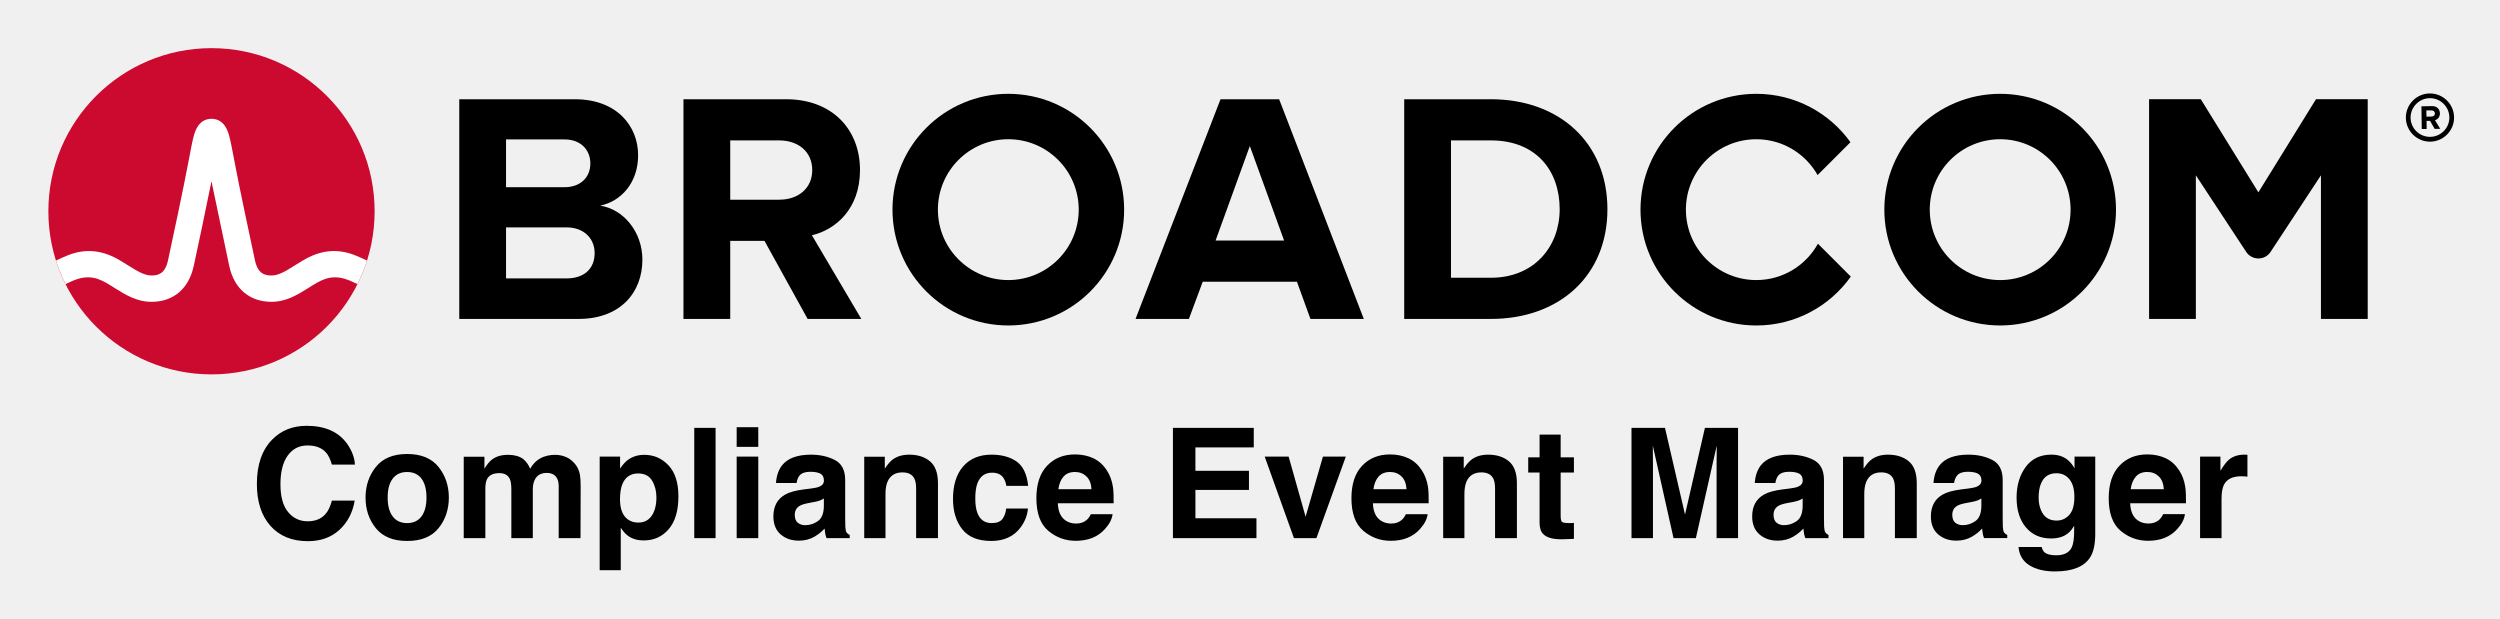
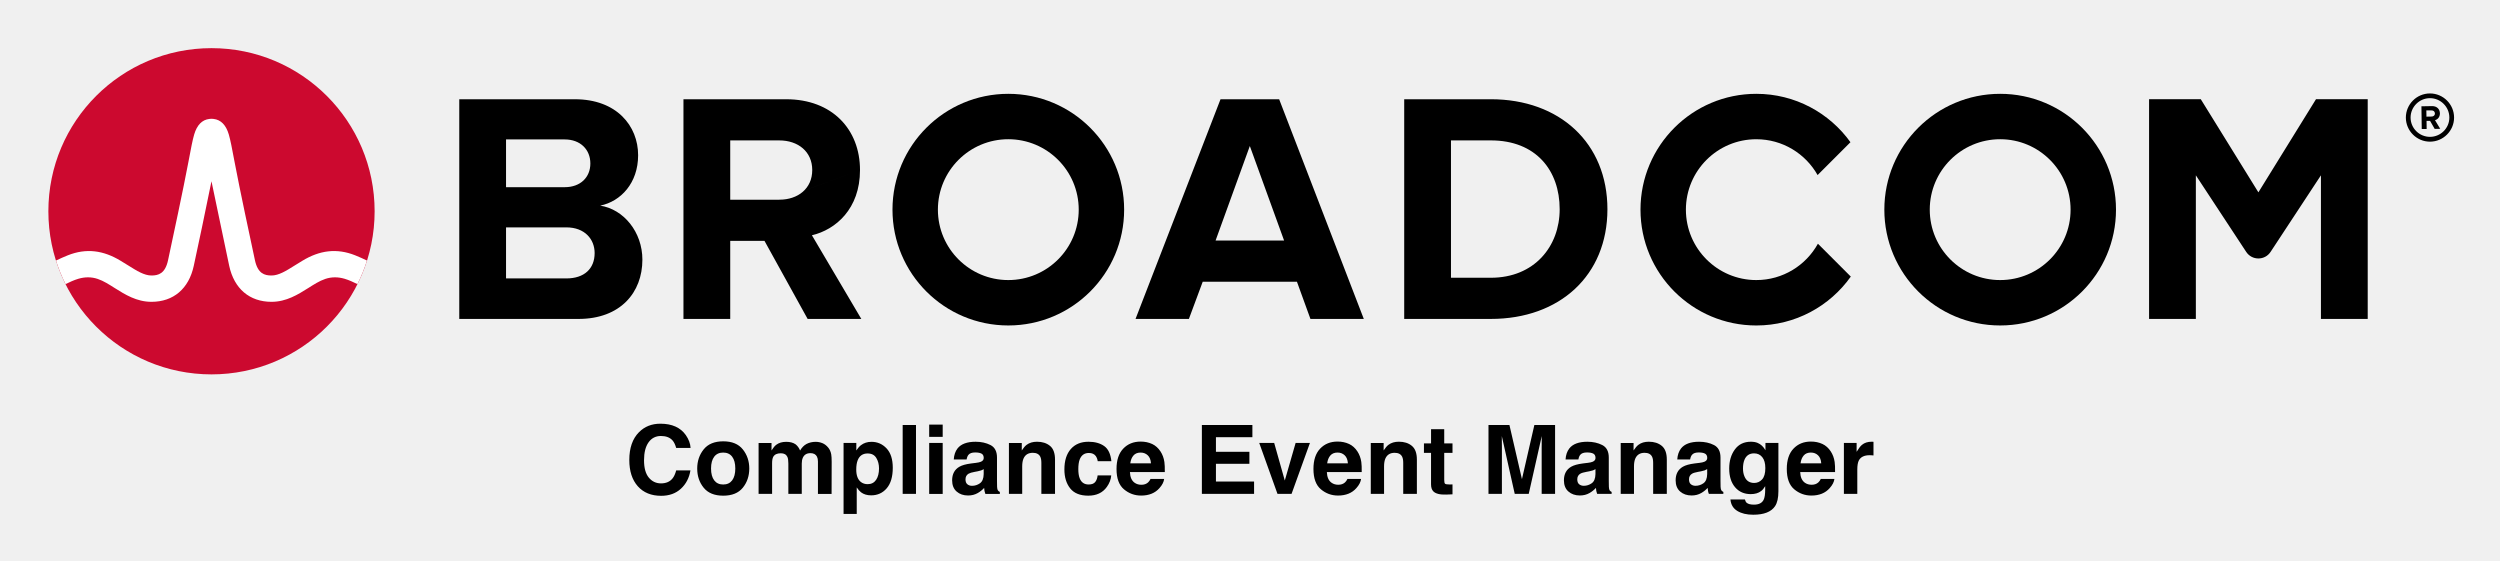
- <svg xmlns="http://www.w3.org/2000/svg" xmlns:xlink="http://www.w3.org/1999/xlink" role="img" viewBox="-4.53 -4.53 248.82 61.57">
+ <svg xmlns="http://www.w3.org/2000/svg" xmlns:xlink="http://www.w3.org/1999/xlink" role="img" viewBox="-4.53 -4.53 248.82 55.82">
  <path d="M237.32 9.09c-1.06 0-1.93-.86-1.93-1.92s.87-1.93 1.93-1.93 1.93.87 1.93 1.93-.87 1.92-1.93 1.92m0-4.32c-1.32 0-2.4 1.08-2.4 2.4 0 1.32 1.08 2.4 2.4 2.4 1.32 0 2.4-1.08 2.4-2.4 0-1.32-1.08-2.4-2.4-2.4" />
  <path d="M237.48 7.07l-.51.01-.01-.62h.51c.19-.01.34.11.34.3.01.19-.14.31-.33.31m.83-.32c-.01-.42-.3-.72-.77-.72l-1.07.02.03 2.26h.49l-.01-.81h.35l.46.8.55-.01-.52-.86c.24-.06.49-.28.49-.68M51.834 23.18h-5.999V9.347h5.835c1.574 0 2.557 1.016 2.557 2.393 0 1.377-.983 2.36-2.557 2.36H45v4h6.834c1.836 0 2.819 1.18 2.819 2.556 0 1.574-1.049 2.525-2.819 2.525m3.376-7.245c2.066-.426 3.771-2.262 3.771-5.015 0-2.918-2.131-5.573-6.295-5.573h-11.506v21.865h11.867c4.163 0 6.359-2.623 6.359-5.901 0-2.754-1.868-5.015-4.196-5.376m17.823-.59H68v4.098h3.558l4.294 7.769h5.343l-4.917-8.327c2.361-.557 4.786-2.622 4.786-6.49m0 0c0-4.065-2.786-7.048-7.343-7.048h-10.228v21.865h4.655V9.445h4.885c1.869 0 3.278 1.114 3.278 2.95s-1.409 2.95-3.278 2.95m43.421 4.065l3.409-9.408 3.41 9.408zm.492-14.063l-8.458 21.865h5.31l1.377-3.704h9.376l1.344 3.704h5.311l-8.425-21.865zm26.904 17.767h-3.967v-13.67h3.967c4.491 0 6.851 2.983 6.851 6.852 0 3.704-2.524 6.818-6.851 6.818m0-17.767h-8.622v21.865h8.622c6.851 0 11.604-4.327 11.604-10.916s-4.753-10.949-11.604-10.949m82.127-.004l-5.734 9.27-5.734-9.27h-5.146v21.869h4.656v-14.293l5.012 7.622c.574.871 1.851.871 2.424 0l5.013-7.622v14.293h4.656V5.343z" />
  <path id="a" d="M95.825 23.344c-3.871 0-7.008-3.138-7.008-7.008 0-3.871 3.137-7.009 7.008-7.009 3.87 0 7.008 3.138 7.008 7.009 0 3.87-3.138 7.008-7.008 7.008m0-18.536c-6.367 0-11.528 5.161-11.528 11.528 0 6.366 5.161 11.527 11.528 11.527 6.366 0 11.528-5.161 11.528-11.527 0-6.367-5.162-11.528-11.528-11.528" />
  <path d="M176.404 19.727c-1.195 2.156-3.492 3.617-6.132 3.617-3.87 0-7.008-3.138-7.008-7.008 0-3.871 3.138-7.008 7.008-7.008 2.618 0 4.897 1.438 6.1 3.565l3.27-3.269c-2.092-2.915-5.508-4.816-9.37-4.816-6.367 0-11.527 5.161-11.527 11.528 0 6.366 5.16 11.528 11.527 11.528 3.883 0 7.316-1.922 9.404-4.865z" />
  <use transform="translate(98.718)" xlink:href="#a" />
  <ellipse cx="16.52" cy="16.497" fill="#cc092f" rx="16.236" ry="16.235" />
  <path fill="#fff" d="M30.825 20.883c-1.857-.74-3.557-.492-5.261.541 0 0-.621.379-.807.496-.794.498-1.543.97-2.263.97-.687 0-1.363-.184-1.649-1.513-.446-2.073-1.534-7.167-2.009-9.69-.279-1.483-.432-2.282-.591-2.825-.28-.954-.792-1.473-1.519-1.556 0 0-.114-.016-.207-.016-.092 0-.218.018-.218.018-.72.086-1.229.605-1.507 1.554-.159.543-.312 1.342-.591 2.825-.475 2.523-1.563 7.617-2.009 9.69-.286 1.329-.962 1.513-1.649 1.513-.72 0-1.469-.472-2.263-.97-.186-.117-.808-.496-.808-.496-1.703-1.033-3.404-1.281-5.26-.541-.401.16-.796.339-1.172.52.257.806.577 1.599.95 2.344.411-.202.842-.402 1.282-.532.634-.187 1.284-.197 1.914.014.612.205 1.157.568 1.7.909 1.023.643 2.182 1.372 3.657 1.372 2.186 0 3.72-1.305 4.21-3.581.38-1.764 1.222-5.702 1.763-8.418 0 0 1.386 6.654 1.765 8.418.49 2.276 2.025 3.581 4.211 3.581 1.475 0 2.634-.729 3.657-1.372.543-.341 1.088-.704 1.7-.909.629-.211 1.28-.201 1.914-.014.44.13.87.331 1.281.533.374-.745.693-1.539.95-2.345-.376-.181-.77-.36-1.171-.52" />
-   <path d="M22.577 39.204c-1.027 1.035-1.541 2.513-1.541 4.427 0 1.772.453 3.167 1.355 4.183.904 1.012 2.145 1.518 3.722 1.518 1.274 0 2.32-.375 3.137-1.124.815-.747 1.323-1.721 1.522-2.917h-2.269c-.155.565-.347.991-.582 1.272-.421.527-1.033.79-1.838.79-.783 0-1.431-.307-1.939-.919-.508-.614-.762-1.535-.762-2.765s.241-2.183.722-2.854c.481-.673 1.139-1.01 1.973-1.01.817 0 1.435.239 1.852.716.233.267.423.665.574 1.19h2.291c-.034-.684-.288-1.365-.758-2.047-.853-1.209-2.204-1.814-4.05-1.814-1.378 0-2.515.451-3.408 1.355zm3.343-1.482zm11.497 9.148c-.332.44-.809.663-1.429.663-.62 0-1.097-.222-1.431-.663-.337-.442-.504-1.069-.504-1.884 0-.813.167-1.44.504-1.88.334-.438.811-.658 1.431-.658.62 0 1.097.22 1.429.658.332.44.5 1.067.5 1.88 0 .815-.167 1.442-.5 1.884zm1.698 1.171c.684-.845 1.027-1.863 1.027-3.055 0-1.171-.343-2.185-1.027-3.044-.686-.857-1.725-1.287-3.118-1.287-1.395 0-2.435.43-3.118 1.287-.686.86-1.027 1.874-1.027 3.044 0 1.192.341 2.21 1.027 3.055.684.847 1.723 1.27 3.118 1.27 1.393 0 2.432-.423 3.118-1.27zm-3.118-7.342zm15.784.246c-.347-.138-.699-.207-1.056-.207-.536 0-1.023.11-1.459.334-.411.222-.756.574-1.033 1.05-.159-.398-.394-.722-.701-.976-.381-.273-.883-.409-1.503-.409-.654 0-1.188.159-1.6.476-.233.178-.481.478-.745.9v-1.183h-2.06v8.098h2.151v-4.882c0-.442.057-.775.171-.997.207-.392.614-.589 1.219-.589.521 0 .87.197 1.05.589.1.218.148.567.148 1.05v4.829h2.136v-4.829c0-.364.057-.673.171-.931.222-.487.627-.728 1.213-.728.506 0 .853.188 1.042.565.1.197.15.451.15.758v5.165h2.172l.015-5.113c0-.527-.025-.925-.074-1.198-.08-.413-.233-.76-.462-1.042-.284-.347-.597-.591-.946-.73zm8.593 2.367c.286.481.428 1.035.428 1.66 0 .76-.155 1.368-.464 1.823-.311.457-.76.686-1.351.686-.409 0-.76-.112-1.058-.334-.5-.383-.752-1.046-.752-1.988 0-.595.074-1.086.224-1.473.288-.73.815-1.094 1.586-1.094.639 0 1.103.241 1.387.722zm1.63-1.526c-.656-.699-1.459-1.048-2.407-1.048-.65 0-1.211.18-1.683.542-.258.203-.5.483-.728.834V40.914h-2.032v11.305h2.098v-4.228c.224.343.453.603.686.783.426.322.963.483 1.607.483 1.012 0 1.84-.375 2.483-1.124.641-.749.963-1.838.963-3.267 0-1.355-.328-2.382-.987-3.082zm4.685 7.242v-10.97h-2.121v10.97zm4.251-9.08v-1.958h-2.151v1.958zm-2.151.967v8.112h2.151V40.914zm8.678 4.168v.79c-.015.709-.214 1.198-.599 1.465-.385.269-.804.402-1.262.402-.288 0-.531-.08-.732-.241-.201-.161-.303-.423-.303-.785 0-.406.165-.707.491-.902.195-.114.514-.21.961-.29l.476-.089c.237-.044.426-.093.561-.144.138-.053.273-.121.406-.205zm-1.287-.991l-.722.089c-.819.106-1.44.279-1.861.523-.768.447-1.154 1.169-1.154 2.166 0 .768.239 1.363.718 1.782.478.419 1.086.629 1.821.629.576 0 1.09-.131 1.548-.396.381-.222.72-.493 1.012-.811.015.184.034.347.059.491.025.144.07.298.133.462h2.308v-.313c-.138-.064-.243-.146-.311-.246-.07-.097-.112-.286-.127-.565-.011-.366-.015-.68-.015-.938v-3.72c0-.978-.345-1.643-1.035-1.996-.69-.351-1.478-.527-2.367-.527-1.363 0-2.327.356-2.888 1.071-.351.457-.55 1.039-.595 1.749h2.047c.049-.313.148-.561.296-.743.21-.25.563-.373 1.065-.373.447 0 .785.064 1.016.188.231.127.345.358.345.69 0 .273-.15.472-.453.601-.169.076-.449.138-.84.186zm.11-3.394zm11.735.682c-.533-.44-1.219-.658-2.058-.658-.671 0-1.224.163-1.66.491-.243.182-.502.483-.775.9v-1.183H81.485v8.098h2.115v-4.391c0-.502.07-.912.207-1.236.269-.61.762-.915 1.482-.915.584 0 .982.207 1.19.625.114.229.171.557.171.982v4.935h2.174v-5.462c0-1.018-.267-1.747-.8-2.185zm-2.839-.682zm10.441 3.127h2.174c-.121-1.156-.504-1.962-1.152-2.42-.646-.455-1.48-.684-2.496-.684-1.196 0-2.134.387-2.813 1.16-.68.775-1.02 1.859-1.02 3.252 0 1.236.309 2.242.923 3.015.616.775 1.575 1.162 2.881 1.162 1.304 0 2.291-.464 2.955-1.393.415-.576.65-1.186.699-1.831h-2.166c-.044.428-.171.775-.379 1.044-.21.267-.561.402-1.058.402-.699 0-1.175-.339-1.429-1.014-.138-.362-.207-.84-.207-1.435 0-.625.07-1.126.207-1.503.265-.709.754-1.065 1.467-1.065.502 0 .87.163 1.109.491.163.243.265.517.305.819zm-1.435-3.127zm7.126 2.21c.269-.307.65-.462 1.141-.462.453 0 .83.146 1.137.436.305.29.474.716.508 1.277h-3.296c.07-.527.239-.942.51-1.251zm2.966-1.831c-.542-.252-1.15-.379-1.825-.379-1.135 0-2.06.375-2.771 1.124-.713.749-1.069 1.827-1.069 3.231 0 1.499.396 2.581 1.183 3.245.79.665 1.7.997 2.733.997 1.249 0 2.223-.396 2.917-1.183.447-.497.696-.987.752-1.467h-2.166c-.114.239-.246.426-.396.559-.273.248-.627.373-1.063.373-.413 0-.764-.102-1.058-.307-.481-.326-.737-.898-.766-1.711h5.553c.011-.701-.013-1.236-.068-1.609-.093-.635-.298-1.192-.616-1.675-.354-.544-.8-.944-1.34-1.198zm-1.675-.379zm17.645-.699v-1.943h-8.045v10.97h8.313v-1.971h-6.074v-2.822h5.328v-1.905h-5.329v-2.329zm-3.967-1.943zm10.852 2.858l-1.725 5.985-1.689-5.985h-2.382l2.909 8.112h2.24l2.926-8.112zm5.534 1.994c.271-.307.652-.462 1.143-.462.451 0 .83.146 1.135.436.305.29.474.716.51 1.277h-3.298c.07-.527.239-.942.51-1.251zm2.966-1.831c-.54-.252-1.15-.379-1.823-.379-1.137 0-2.062.375-2.773 1.124-.711.749-1.067 1.827-1.067 3.231 0 1.499.394 2.581 1.183 3.245.788.665 1.698.997 2.731.997 1.249 0 2.223-.396 2.917-1.183.447-.497.697-.987.752-1.467h-2.166c-.114.239-.246.426-.394.559-.273.248-.629.373-1.065.373-.413 0-.764-.102-1.056-.307-.483-.326-.737-.898-.766-1.711h5.551c.011-.701-.013-1.236-.066-1.609-.095-.635-.301-1.192-.618-1.675-.354-.544-.798-.944-1.34-1.198zm-1.675-.379zm11.682.682c-.533-.44-1.219-.658-2.058-.658-.671 0-1.224.163-1.66.491-.243.182-.502.483-.775.9v-1.183h-2.047v8.098H141.22v-4.391c0-.502.07-.912.207-1.236.269-.61.762-.915 1.482-.915.584 0 .982.207 1.19.625.114.229.171.557.171.982v4.935h2.174v-5.462c0-1.018-.267-1.747-.8-2.185zm-2.839-.682zm4.763 1.802h1.13v4.994c0 .506.119.881.358 1.124.366.381 1.052.555 2.054.521l1.006-.038V47.515a3.515 3.515 0 0 1-.214.013c-.072.002-.14.004-.203.004-.432 0-.69-.042-.775-.125-.085-.08-.127-.288-.127-.62v-4.287h1.319V40.988h-1.319v-2.261h-2.098v2.261h-1.13zm17.586-4.444l-1.979 8.627-1.994-8.627h-3.334v10.97h2.136v-7.42c0-.214-.004-.512-.008-.898-.004-.383-.006-.68-.006-.889l2.06 9.207h2.227l2.075-9.207c0 .21-.002.506-.006.889-.004.385-.008.684-.008.898v7.42h2.136v-10.97zm9.728 7.026v.79c-.015.709-.214 1.198-.599 1.465-.385.269-.804.402-1.262.402-.288 0-.531-.08-.732-.241-.201-.161-.303-.423-.303-.785 0-.406.165-.707.491-.902.195-.114.514-.21.961-.29l.476-.089c.237-.044.426-.093.561-.144.138-.053.273-.121.406-.205zm-1.287-.991l-.722.089c-.819.106-1.44.279-1.861.523-.768.447-1.154 1.169-1.154 2.166 0 .768.239 1.363.718 1.782.478.419 1.086.629 1.821.629.576 0 1.09-.131 1.548-.396.381-.222.72-.493 1.012-.811.015.184.034.347.059.491.025.144.07.298.133.462h2.308v-.313c-.138-.064-.243-.146-.311-.246-.07-.097-.112-.286-.127-.565-.011-.366-.015-.68-.015-.938v-3.72c0-.978-.345-1.643-1.035-1.996-.69-.351-1.478-.527-2.367-.527-1.363 0-2.327.356-2.888 1.071-.351.457-.55 1.039-.595 1.749h2.047c.049-.313.148-.561.296-.743.21-.25.563-.373 1.065-.373.447 0 .785.064 1.016.188.231.127.345.358.345.69 0 .273-.15.472-.453.601-.169.076-.449.138-.84.186zm.11-3.394zm11.735.682c-.533-.44-1.219-.658-2.058-.658-.671 0-1.224.163-1.66.491-.243.182-.502.483-.775.9v-1.183h-2.047v8.098h2.115v-4.391c0-.502.07-.912.207-1.236.269-.61.762-.915 1.482-.915.584 0 .982.207 1.19.625.114.229.171.557.171.982v4.935h2.174v-5.462c0-1.018-.267-1.747-.8-2.185zm-2.839-.682zm10.068 4.384v.79c-.015.709-.214 1.198-.599 1.465-.383.269-.804.402-1.262.402-.288 0-.531-.08-.732-.241-.201-.161-.301-.423-.301-.785 0-.406.163-.707.491-.902.193-.114.512-.21.959-.29l.476-.089c.239-.044.426-.093.563-.144.135-.053.271-.121.404-.205zm-1.287-.991l-.722.089c-.819.106-1.44.279-1.861.523-.768.447-1.154 1.169-1.154 2.166 0 .768.239 1.363.718 1.782.481.419 1.086.629 1.821.629.576 0 1.092-.131 1.548-.396.383-.222.72-.493 1.012-.811.015.184.036.347.061.491.023.144.068.298.133.462h2.308v-.313c-.14-.064-.243-.146-.313-.246-.07-.097-.112-.286-.127-.565-.008-.366-.015-.68-.015-.938v-3.72c0-.978-.345-1.643-1.033-1.996-.69-.351-1.48-.527-2.367-.527-1.365 0-2.329.356-2.888 1.071-.354.457-.553 1.039-.597 1.749h2.047c.051-.313.148-.561.298-.743.207-.25.563-.373 1.063-.373.447 0 .785.064 1.016.188.231.127.347.358.347.69 0 .273-.152.472-.455.601-.167.076-.449.138-.84.186zm.112-3.394zm9.92 6.025c-.343.375-.762.561-1.258.561-.745 0-1.26-.341-1.548-1.027-.159-.366-.239-.785-.239-1.258 0-.546.074-1.003.224-1.376.282-.701.796-1.05 1.539-1.05.546 0 .982.201 1.306.603.326.402.489.987.489 1.757 0 .817-.171 1.414-.514 1.789zm-.722-5.815c-.303-.125-.656-.186-1.065-.186-1.101 0-1.952.411-2.551 1.232-.601.819-.902 1.833-.902 3.04 0 1.249.311 2.24.934 2.972.622.732 1.456 1.099 2.498 1.099.675 0 1.224-.161 1.645-.485.233-.174.451-.434.654-.781v.521c0 .775-.085 1.325-.252 1.653-.258.51-.771.766-1.535.766-.54 0-.925-.097-1.154-.29-.133-.11-.229-.288-.29-.536h-2.305c.068.809.43 1.416 1.086 1.823.654.406 1.501.61 2.538.61 1.717 0 2.877-.457 3.482-1.37.351-.531.529-1.319.529-2.367v-7.695h-2.062v1.169c-.318-.569-.735-.963-1.251-1.175zm-.387-.21zm7.738 2.21c.271-.307.65-.462 1.141-.462.453 0 .83.146 1.137.436.305.29.474.716.508 1.277h-3.296c.07-.527.239-.942.51-1.251zm2.966-1.831c-.542-.252-1.15-.379-1.825-.379-1.135 0-2.06.375-2.771 1.124-.711.749-1.069 1.827-1.069 3.231 0 1.499.396 2.581 1.183 3.245.79.665 1.7.997 2.733.997 1.249 0 2.223-.396 2.917-1.183.447-.497.697-.987.752-1.467h-2.166c-.114.239-.246.426-.396.559-.271.248-.627.373-1.063.373-.413 0-.764-.102-1.058-.307-.481-.326-.737-.898-.766-1.711h5.553c.011-.701-.013-1.236-.068-1.609-.093-.635-.298-1.192-.616-1.675-.354-.544-.8-.944-1.34-1.198zm-1.675-.379zm9.634.025c-.028-.002-.061-.002-.102-.002-.635 0-1.15.165-1.548.497-.243.199-.529.569-.855 1.109V40.914h-2.026v8.112h2.136v-3.876c0-.652.083-1.133.246-1.446.294-.555.866-.832 1.721-.832.064 0 .148.002.252.006.104.006.224.015.358.03v-2.172c-.095-.006-.155-.008-.182-.013z" />
+   <path d="M59.066 38.486c-.642.647-.963 1.571-.963 2.767 0 1.108.283 1.98.847 2.615.565.632 1.34.949 2.326.949.797 0 1.45-.234 1.961-.703.509-.467.827-1.076.951-1.823h-1.418c-.097.353-.217.619-.364.795-.263.329-.646.494-1.149.494-.49 0-.894-.192-1.212-.574-.318-.384-.476-.959-.476-1.728s.151-1.364.451-1.784c.3-.421.712-.631 1.233-.631.511 0 .897.15 1.158.447.146.167.265.415.359.744h1.432c-.021-.427-.18-.853-.474-1.28-.533-.756-1.377-1.134-2.531-1.134-.861 0-1.572.282-2.13.847zm2.089-.926zm7.186 5.718c-.208.275-.505.414-.893.414-.388 0-.685-.139-.894-.414-.21-.277-.315-.668-.315-1.178 0-.508.105-.9.315-1.175.209-.274.507-.412.894-.412.388 0 .685.138.893.412.208.275.312.667.312 1.175 0 .509-.105.901-.312 1.178zm1.061.732c.427-.528.642-1.164.642-1.909 0-.732-.214-1.366-.642-1.903-.429-.536-1.078-.804-1.949-.804-.872 0-1.522.269-1.949.804-.429.537-.642 1.171-.642 1.903 0 .745.213 1.381.642 1.909.427.529 1.077.794 1.949.794.871 0 1.52-.265 1.949-.794zm-1.949-4.589zm9.866.153c-.217-.086-.437-.13-.66-.13-.335 0-.639.069-.912.209-.257.139-.472.359-.646.656-.099-.249-.246-.451-.438-.61-.238-.171-.552-.255-.939-.255-.409 0-.742.099-1.0.298-.146.111-.3.299-.466.562v-.74H70.971v5.061h1.344v-3.051c0-.277.036-.484.107-.623.13-.245.384-.368.762-.368.326 0 .544.123.656.368.062.136.093.355.093.656v3.018h1.335V41.608c0-.228.036-.421.107-.582.139-.304.392-.455.758-.455.316 0 .533.118.651.353.062.123.094.282.094.474v3.229h1.358l.009-3.196c0-.329-.016-.578-.046-.749-.05-.258-.146-.475-.288-.651-.177-.217-.373-.369-.591-.457zm5.371 1.479c.179.3.267.647.267 1.037 0 .475-.097.855-.29 1.139-.195.286-.475.429-.844.429-.255 0-.475-.07-.662-.209-.312-.239-.47-.654-.47-1.242 0-.372.046-.679.14-.921.18-.457.509-.684.991-.684.4 0 .689.151.867.451zm1.019-.954c-.41-.437-.912-.655-1.504-.655-.406 0-.757.112-1.052.339-.161.127-.312.302-.455.521v-.749h-1.27v7.066h1.311v-2.642c.14.214.283.377.429.49.266.201.602.302 1.004.302.632 0 1.15-.234 1.552-.703.401-.468.602-1.149.602-2.042 0-.847-.205-1.489-.617-1.927zm2.928 4.527V37.769h-1.326v6.857zm2.657-5.675v-1.224h-1.344v1.224zm-1.344.605v5.071h1.344v-5.071zm5.424 2.605v.494c-.009.443-.134.749-.374.916-.241.168-.503.251-.789.251-.18 0-.332-.05-.458-.151-.126-.101-.189-.265-.189-.491 0-.254.103-.442.307-.564.122-.071.322-.131.601-.181l.298-.056c.148-.028.266-.058.351-.09.086-.033.171-.075.254-.128zm-.805-.619l-.451.056c-.512.066-.9.175-1.163.327-.48.279-.721.73-.721 1.354 0 .48.15.852.449 1.114.299.262.679.393 1.138.393.36 0 .681-.082.967-.247.238-.139.45-.308.632-.507.009.115.021.217.037.307.016.09.044.187.083.288h1.442V44.43c-.086-.04-.152-.091-.195-.153-.044-.061-.07-.179-.079-.353-.007-.229-.009-.425-.009-.586v-2.325c0-.611-.216-1.027-.647-1.248-.431-.22-.924-.329-1.479-.329-.852 0-1.454.222-1.805.67-.22.286-.344.65-.372 1.093h1.28c.03-.196.093-.351.185-.464.131-.156.352-.233.666-.233.279 0 .491.04.635.118.144.079.216.224.216.431 0 .171-.094.295-.283.376-.106.048-.281.086-.525.116zm.069-2.121zm7.335.426c-.333-.275-.762-.412-1.286-.412-.419 0-.765.102-1.037.307-.152.114-.314.302-.484.562v-.74h-1.28v5.061h1.322V41.882c0-.314.044-.57.13-.773.168-.381.476-.572.926-.572.365 0 .614.13.744.39.071.143.107.348.107.614v3.084h1.359v-3.414c0-.636-.167-1.092-.5-1.366zm-1.774-.426zm6.526 1.954h1.359c-.075-.722-.315-1.227-.72-1.512-.404-.284-.925-.427-1.56-.427-.748 0-1.334.242-1.759.725-.425.484-.638 1.162-.638 2.032 0 .773.193 1.401.577 1.884.385.484.984.726 1.801.726.815 0 1.432-.29 1.847-.871.259-.36.406-.741.437-1.145h-1.354c-.028.267-.107.484-.237.652-.131.167-.351.251-.662.251-.437 0-.734-.212-.893-.634-.086-.226-.13-.525-.13-.897 0-.39.044-.704.13-.939.165-.443.471-.666.917-.666.314 0 .544.102.693.307.102.152.165.323.191.512zm-.897-1.954zm4.454 1.381c.168-.192.406-.288.713-.288.283 0 .519.091.711.273.191.181.296.447.318.798h-2.06c.044-.329.15-.589.319-.782zm1.854-1.145c-.339-.157-.719-.237-1.141-.237-.709 0-1.287.234-1.732.703-.446.468-.668 1.142-.668 2.019 0 .937.247 1.613.74 2.028.494.415 1.063.623 1.708.623.781 0 1.389-.247 1.823-.74.279-.311.435-.617.47-.917h-1.354c-.071.15-.153.266-.247.349-.171.155-.392.233-.664.233-.258 0-.478-.064-.662-.192-.3-.204-.46-.561-.479-1.069h3.471c.007-.438-.008-.773-.042-1.006-.058-.397-.187-.745-.385-1.047-.221-.34-.5-.59-.838-.749zm-1.047-.237zm11.029-.437V37.769h-5.028v6.857h5.196v-1.232h-3.796V41.63h3.33v-1.191h-3.33V38.984zm-2.48-1.215zm6.783 1.786l-1.078 3.741-1.056-3.741h-1.489l1.818 5.071h1.4l1.829-5.071zm3.459 1.246c.169-.192.408-.288.715-.288.282 0 .519.091.709.273.191.181.296.447.319.798h-2.062c.044-.329.15-.589.319-.782zm1.854-1.145c-.337-.157-.719-.237-1.139-.237-.711 0-1.289.234-1.733.703-.445.468-.667 1.142-.667 2.019 0 .937.246 1.613.74 2.028.492.415 1.061.623 1.707.623.781 0 1.389-.247 1.823-.74.279-.311.435-.617.47-.917h-1.354c-.071.15-.153.266-.246.349-.171.155-.393.233-.666.233-.258 0-.478-.064-.66-.192-.302-.204-.46-.561-.479-1.069h3.469c.007-.438-.008-.773-.041-1.006-.06-.397-.188-.745-.386-1.047-.221-.34-.499-.59-.838-.749zm-1.047-.237zm7.301.426c-.333-.275-.762-.412-1.286-.412-.419 0-.765.102-1.037.307-.152.114-.314.302-.484.562v-.74h-1.28v5.061h1.322V41.882c0-.314.044-.57.13-.773.168-.381.476-.572.926-.572.365 0 .614.13.744.39.071.143.107.348.107.614v3.084h1.359v-3.414c0-.636-.167-1.092-.5-1.366zm-1.774-.426zm2.977 1.126h.707v3.121c0 .316.074.55.224.703.229.238.658.347 1.284.326l.629-.024v-.991a2.197 2.197 0 0 1-.134.008c-.045.001-.087.003-.127.003-.27 0-.431-.026-.484-.078-.053-.05-.079-.18-.079-.388V40.546h.824v-.945h-.824v-1.413h-1.311v1.413h-.707zm10.992-2.777l-1.237 5.392-1.246-5.392h-2.084v6.857h1.335V39.988c0-.134-.003-.32-.005-.561-.003-.239-.004-.425-.004-.556l1.287 5.755h1.392l1.297-5.755c0 .131-.001.316-.004.556-.003.241-.005.427-.005.561v4.638h1.335V37.769zm6.08 4.392v.494c-.009.443-.134.749-.374.916-.241.168-.503.251-.789.251-.18 0-.332-.05-.458-.151-.126-.101-.189-.265-.189-.491 0-.254.103-.442.307-.564.122-.071.322-.131.601-.181l.298-.056c.148-.028.266-.058.351-.09.086-.033.171-.075.254-.128zm-.804-.619l-.451.056c-.512.066-.9.175-1.163.327-.48.279-.721.73-.721 1.354 0 .48.15.852.449 1.114.299.262.679.393 1.138.393.36 0 .681-.082.967-.247.238-.139.45-.308.632-.507.009.115.021.217.037.307.016.09.044.187.083.288h1.442V44.43c-.086-.04-.152-.091-.195-.153-.044-.061-.07-.179-.079-.353-.007-.229-.009-.425-.009-.586v-2.325c0-.611-.216-1.027-.647-1.248-.431-.22-.924-.329-1.479-.329-.852 0-1.454.222-1.805.67-.22.286-.344.65-.372 1.093h1.28c.03-.196.093-.351.185-.464.131-.156.352-.233.666-.233.279 0 .491.04.635.118.144.079.216.224.216.431 0 .171-.094.295-.283.376-.106.048-.281.086-.525.116zm.069-2.121zm7.335.426c-.333-.275-.762-.412-1.286-.412-.419 0-.765.102-1.037.307-.152.114-.314.302-.484.562v-.74h-1.28v5.061h1.322V41.882c0-.314.044-.57.13-.773.168-.381.476-.572.926-.572.365 0 .614.13.744.39.071.143.107.348.107.614v3.084h1.359v-3.414c0-.636-.167-1.092-.5-1.366zm-1.774-.426zm6.293 2.74v.494c-.009.443-.134.749-.374.916-.239.168-.503.251-.789.251-.18 0-.332-.05-.458-.151-.126-.101-.188-.265-.188-.491 0-.254.102-.442.307-.564.12-.071.32-.131.599-.181l.298-.056c.15-.028.266-.058.352-.09.085-.033.169-.075.253-.128zm-.804-.619l-.451.056c-.512.066-.9.175-1.163.327-.48.279-.721.73-.721 1.354 0 .48.15.852.449 1.114.3.262.679.393 1.138.393.36 0 .683-.082.967-.247.239-.139.45-.308.632-.507.009.115.022.217.038.307.015.09.042.187.083.288h1.442V44.43c-.087-.04-.152-.091-.196-.153-.044-.061-.07-.179-.079-.353-.005-.229-.009-.425-.009-.586v-2.325c0-.611-.216-1.027-.646-1.248-.431-.22-.925-.329-1.479-.329-.853 0-1.456.222-1.805.67-.221.286-.345.65-.373 1.093h1.28c.032-.196.093-.351.187-.464.13-.156.352-.233.664-.233.279 0 .491.04.635.118.144.079.217.224.217.431 0 .171-.095.295-.284.376-.105.048-.281.086-.525.116zm.07-2.121zm6.201 3.766c-.214.234-.476.351-.786.351-.466 0-.787-.213-.967-.642-.099-.229-.15-.491-.15-.786 0-.341.046-.627.14-.86.176-.438.498-.656.962-.656.341 0 .614.126.816.377.204.251.306.617.306 1.098 0 .511-.107.884-.322 1.118zm-.451-3.635c-.189-.078-.41-.116-.666-.116-.688 0-1.22.257-1.594.77-.376.512-.564 1.146-.564 1.9 0 .781.195 1.4.584 1.858.389.458.91.687 1.561.687.422 0 .765-.101 1.028-.303.146-.108.282-.271.409-.488v.326c0 .484-.053.828-.157 1.033-.161.319-.482.479-.959.479-.337 0-.578-.061-.721-.181-.083-.069-.143-.18-.181-.335h-1.441c.042.505.269.885.679 1.139.409.254.938.381 1.587.381 1.073 0 1.798-.286 2.177-.856.22-.332.331-.824.331-1.479v-4.81h-1.289v.73c-.198-.356-.459-.602-.782-.734zm-.242-.131zm4.836 1.381c.169-.192.406-.288.713-.288.283 0 .519.091.711.273.191.181.296.447.318.798h-2.06c.044-.329.15-.589.319-.782zm1.854-1.145c-.339-.157-.719-.237-1.141-.237-.709 0-1.287.234-1.732.703-.445.468-.668 1.142-.668 2.019 0 .937.247 1.613.74 2.028.494.415 1.063.623 1.708.623.781 0 1.389-.247 1.823-.74.279-.311.435-.617.47-.917h-1.354c-.071.15-.153.266-.247.349-.169.155-.392.233-.664.233-.258 0-.478-.064-.662-.192-.3-.204-.46-.561-.479-1.069h3.471c.007-.438-.008-.773-.042-1.006-.058-.397-.187-.745-.385-1.047-.221-.34-.5-.59-.838-.749zm-1.047-.237zm6.022.016c-.017-.001-.038-.001-.064-.001-.397 0-.719.103-.967.311-.152.124-.331.356-.535.693v-.884h-1.266v5.071h1.335v-2.423c0-.408.052-.708.153-.904.184-.347.541-.52 1.076-.52.04 0 .093.001.157.004.065.004.14.009.224.019v-1.358c-.06-.004-.097-.005-.114-.008z" />
</svg>
